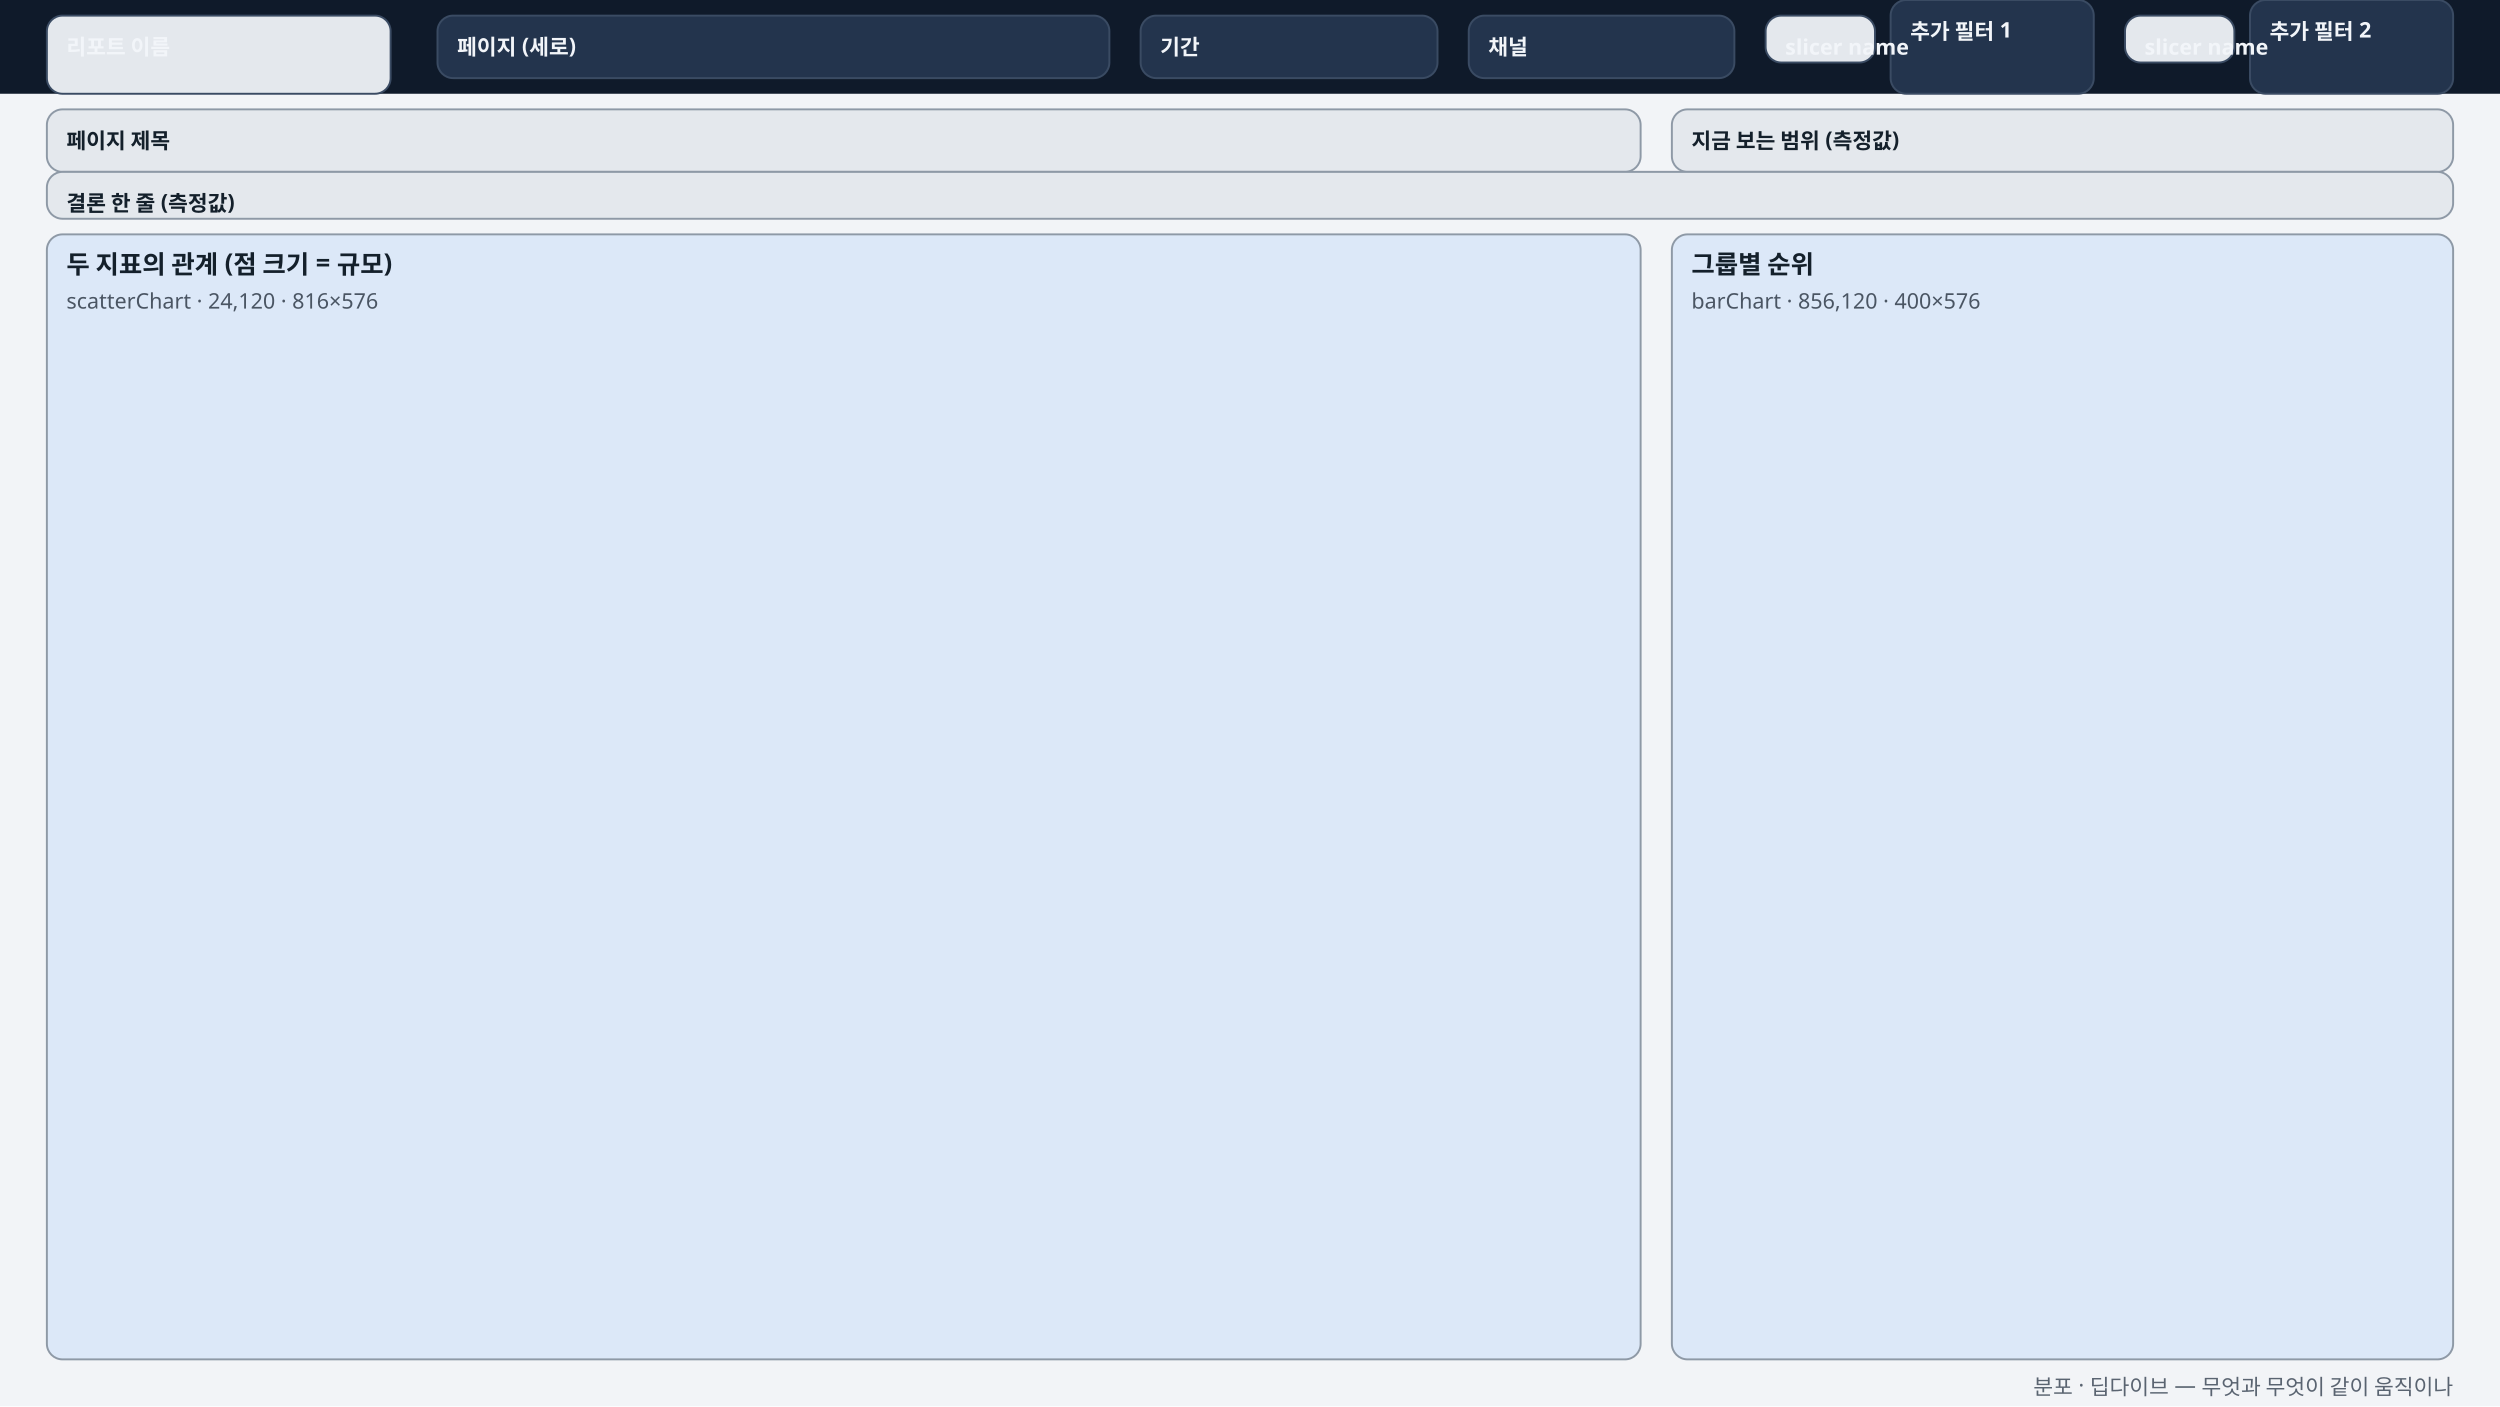
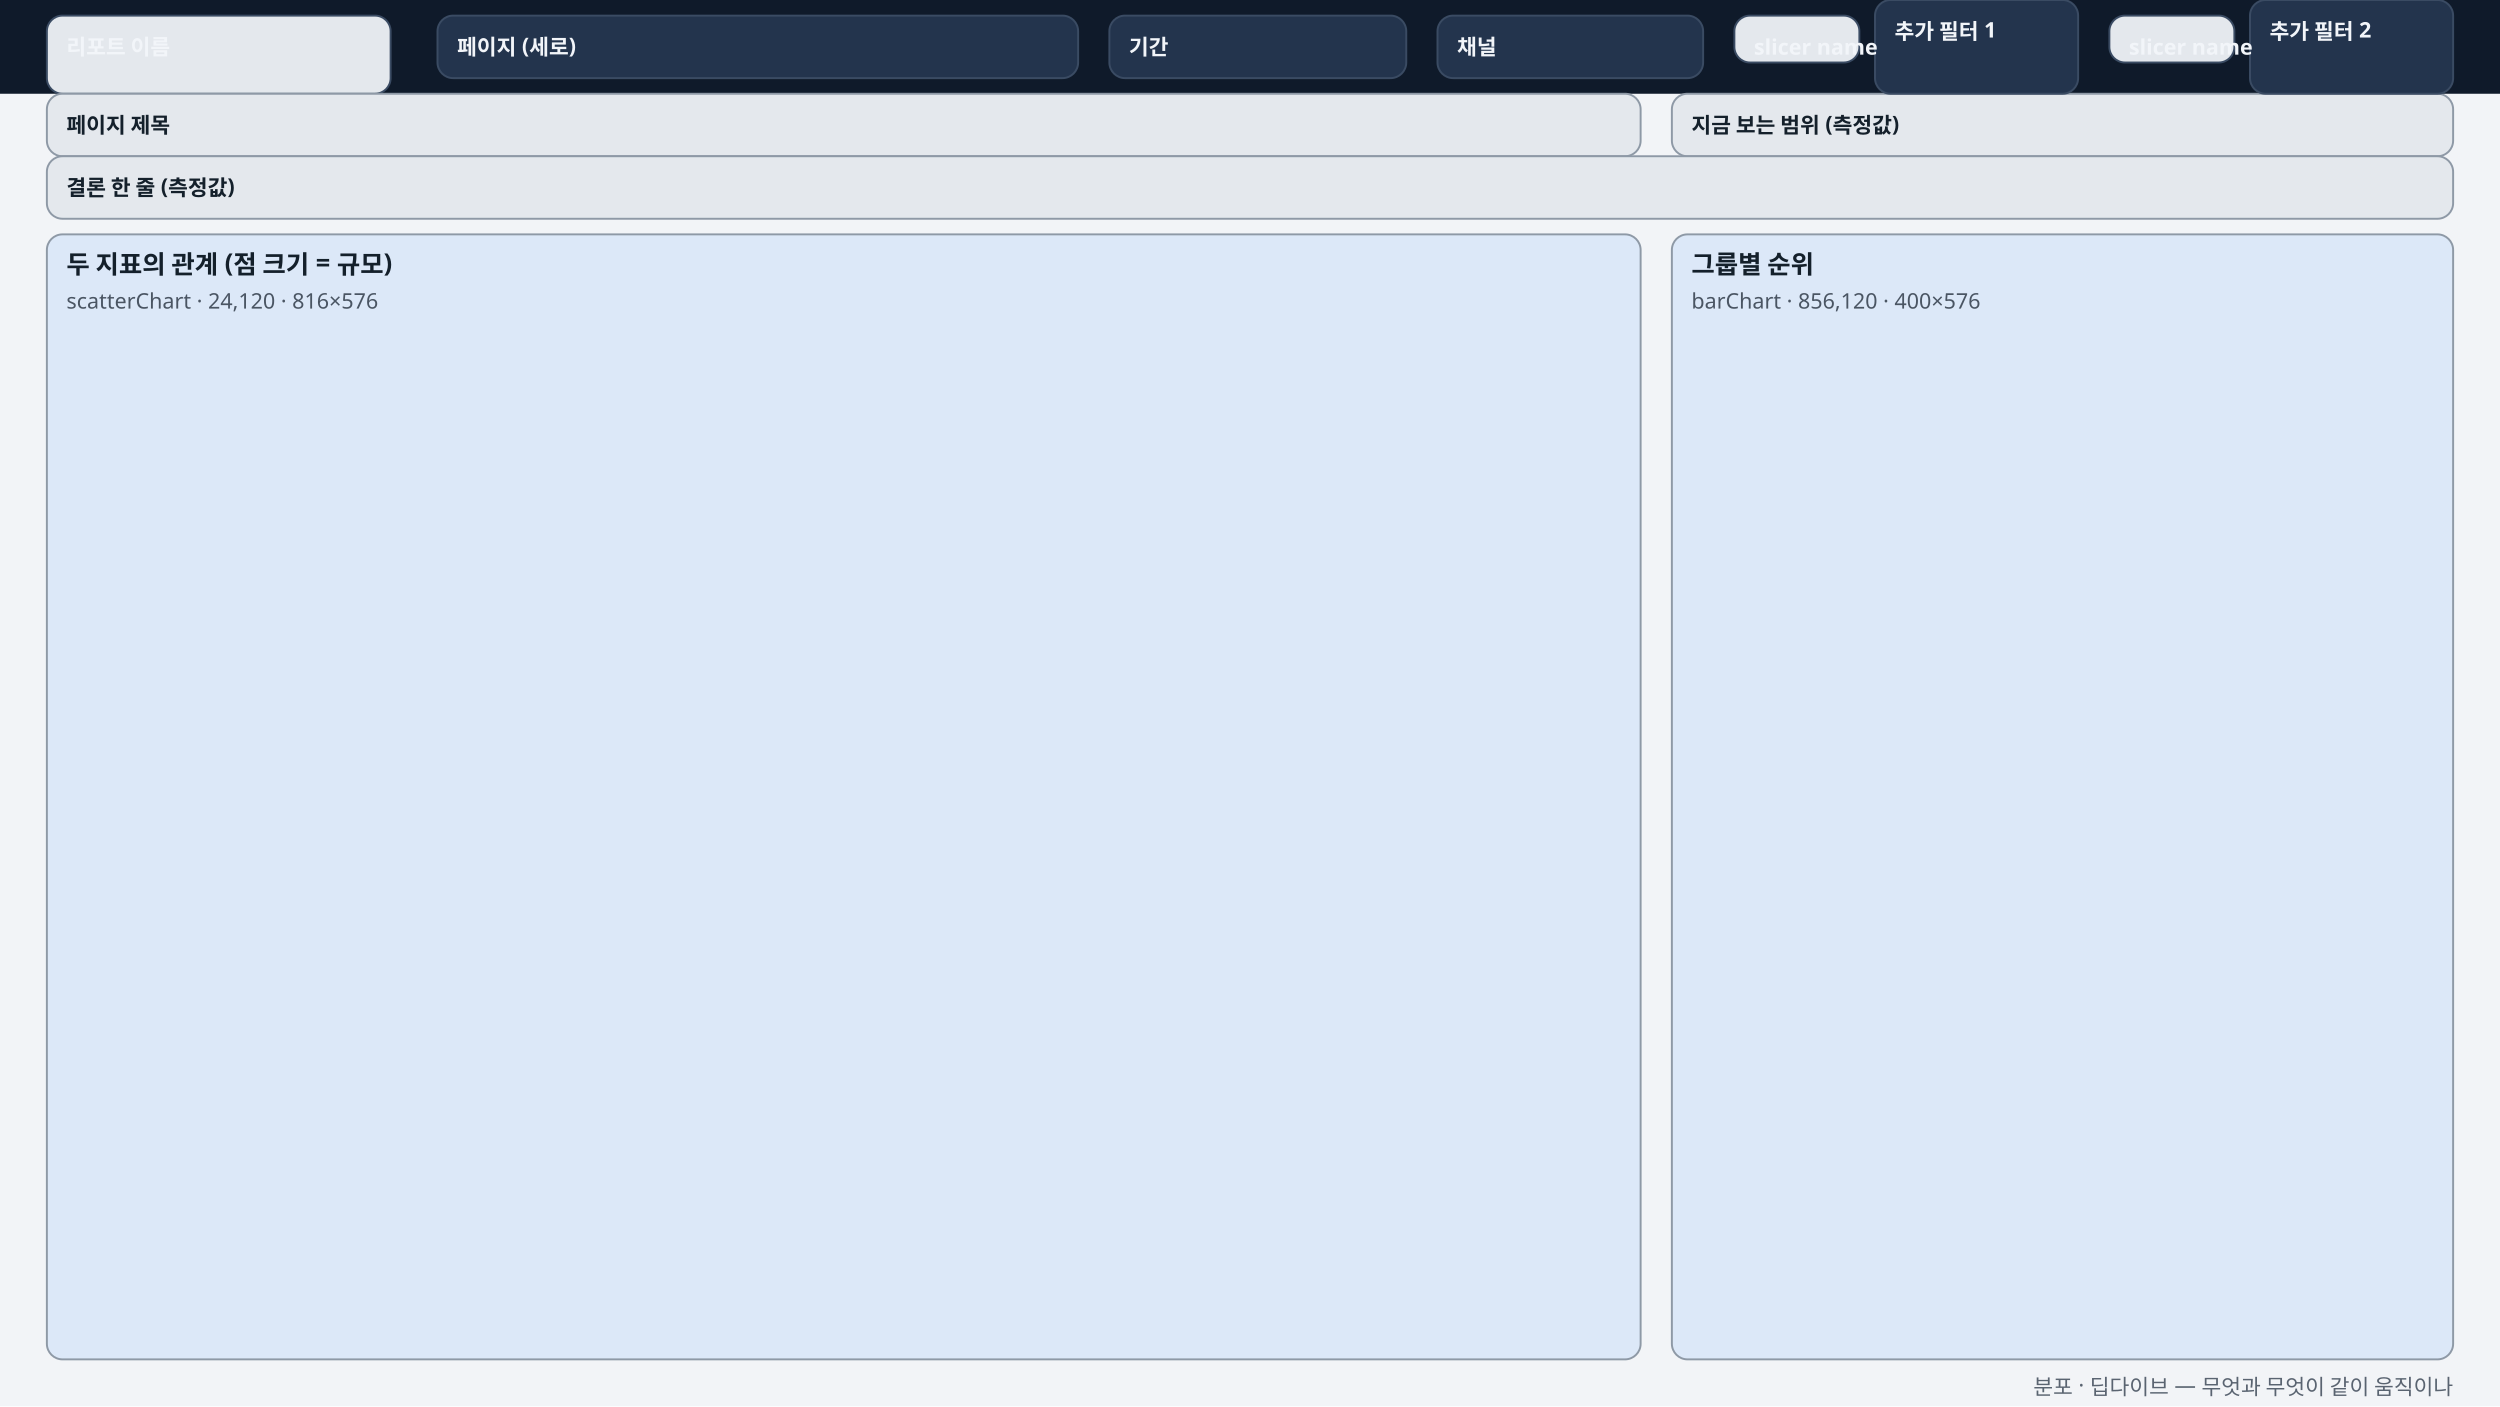
<svg xmlns="http://www.w3.org/2000/svg" viewBox="0 0 1280 720" width="1280" height="720" font-family="Segoe UI, Malgun Gothic, sans-serif">
  <rect width="1280" height="720" fill="#F2F4F7" />
  <rect x="0" y="0" width="1280" height="48" fill="#0F1A2A" />
  <rect x="24" y="8" width="176" height="40" rx="8" fill="#E4E8ED" stroke="#3A4B63" stroke-width="1" />
  <text x="34" y="28" font-size="11" font-weight="600" fill="#F2F5F9">리포트 이름</text>
-   <rect x="224" y="8" width="344" height="32" rx="8" fill="#23344D" stroke="#3A4B63" stroke-width="1" />
+   <rect x="224" y="8" width="328" height="32" rx="8" fill="#23344D" stroke="#3A4B63" stroke-width="1" />
  <text x="234" y="28" font-size="11" font-weight="600" fill="#F2F5F9">페이지 (세로)</text>
-   <rect x="584" y="8" width="152" height="32" rx="8" fill="#23344D" stroke="#3A4B63" stroke-width="1" />
-   <text x="594" y="28" font-size="11" font-weight="600" fill="#F2F5F9">기간</text>
-   <rect x="752" y="8" width="136" height="32" rx="8" fill="#23344D" stroke="#3A4B63" stroke-width="1" />
-   <text x="762" y="28" font-size="11" font-weight="600" fill="#F2F5F9">채널</text>
-   <rect x="24" y="56" width="816" height="32" rx="8" fill="#E4E8ED" stroke="#8E99A6" stroke-width="1" />
-   <text x="34" y="76" font-size="11" font-weight="600" fill="#14202B">페이지 제목</text>
-   <rect x="856" y="56" width="400" height="32" rx="8" fill="#E4E8ED" stroke="#8E99A6" stroke-width="1" />
-   <text x="866" y="76" font-size="11" font-weight="600" fill="#14202B">지금 보는 범위 (측정값)</text>
-   <rect x="24" y="88" width="1232" height="24" rx="8" fill="#E4E8ED" stroke="#8E99A6" stroke-width="1" />
-   <text x="34" y="108" font-size="11" font-weight="600" fill="#14202B">결론 한 줄 (측정값)</text>
-   <rect x="968" y="0" width="104" height="48" rx="8" fill="#23344D" stroke="#3A4B63" stroke-width="1" />
-   <text x="978" y="20" font-size="11" font-weight="600" fill="#F2F5F9">추가 필터 1</text>
+   <rect x="568" y="8" width="152" height="32" rx="8" fill="#23344D" stroke="#3A4B63" stroke-width="1" />
+   <text x="578" y="28" font-size="11" font-weight="600" fill="#F2F5F9">기간</text>
+   <rect x="736" y="8" width="136" height="32" rx="8" fill="#23344D" stroke="#3A4B63" stroke-width="1" />
+   <text x="746" y="28" font-size="11" font-weight="600" fill="#F2F5F9">채널</text>
+   <rect x="24" y="48" width="816" height="32" rx="8" fill="#E4E8ED" stroke="#8E99A6" stroke-width="1" />
+   <text x="34" y="68" font-size="11" font-weight="600" fill="#14202B">페이지 제목</text>
+   <rect x="856" y="48" width="400" height="32" rx="8" fill="#E4E8ED" stroke="#8E99A6" stroke-width="1" />
+   <text x="866" y="68" font-size="11" font-weight="600" fill="#14202B">지금 보는 범위 (측정값)</text>
+   <rect x="24" y="80" width="1232" height="32" rx="8" fill="#E4E8ED" stroke="#8E99A6" stroke-width="1" />
+   <text x="34" y="100" font-size="11" font-weight="600" fill="#14202B">결론 한 줄 (측정값)</text>
+   <rect x="960" y="0" width="104" height="48" rx="8" fill="#23344D" stroke="#3A4B63" stroke-width="1" />
+   <text x="970" y="20" font-size="11" font-weight="600" fill="#F2F5F9">추가 필터 1</text>
  <rect x="1152" y="0" width="104" height="48" rx="8" fill="#23344D" stroke="#3A4B63" stroke-width="1" />
  <text x="1162" y="20" font-size="11" font-weight="600" fill="#F2F5F9">추가 필터 2</text>
  <rect x="24" y="120" width="816" height="576" rx="8" fill="#DCE8F8" stroke="#8E99A6" stroke-width="1" />
  <text x="34" y="140" font-size="13" font-weight="600" fill="#14202B">두 지표의 관계 (점 크기 = 규모)</text>
  <text x="34" y="158" font-size="11" fill="#4A5563">scatterChart · 24,120 · 816×576</text>
  <rect x="856" y="120" width="400" height="576" rx="8" fill="#DCE8F8" stroke="#8E99A6" stroke-width="1" />
  <text x="866" y="140" font-size="13" font-weight="600" fill="#14202B">그룹별 순위</text>
  <text x="866" y="158" font-size="11" fill="#4A5563">barChart · 856,120 · 400×576</text>
-   <rect x="1088" y="8" width="56" height="24" rx="8" fill="#E4E8ED" stroke="#3A4B63" stroke-width="1" />
-   <text x="1098" y="28" font-size="11" font-weight="600" fill="#F2F5F9">slicer name</text>
-   <rect x="904" y="8" width="56" height="24" rx="8" fill="#E4E8ED" stroke="#3A4B63" stroke-width="1" />
-   <text x="914" y="28" font-size="11" font-weight="600" fill="#F2F5F9">slicer name</text>
+   <rect x="1080" y="8" width="64" height="24" rx="8" fill="#E4E8ED" stroke="#3A4B63" stroke-width="1" />
+   <text x="1090" y="28" font-size="11" font-weight="600" fill="#F2F5F9">slicer name</text>
+   <rect x="888" y="8" width="64" height="24" rx="8" fill="#E4E8ED" stroke="#3A4B63" stroke-width="1" />
+   <text x="898" y="28" font-size="11" font-weight="600" fill="#F2F5F9">slicer name</text>
  <text x="1256" y="714" font-size="11" text-anchor="end" fill="#5A6471">분포 · 딥다이브 — 무엇과 무엇이 같이 움직이나</text>
</svg>
